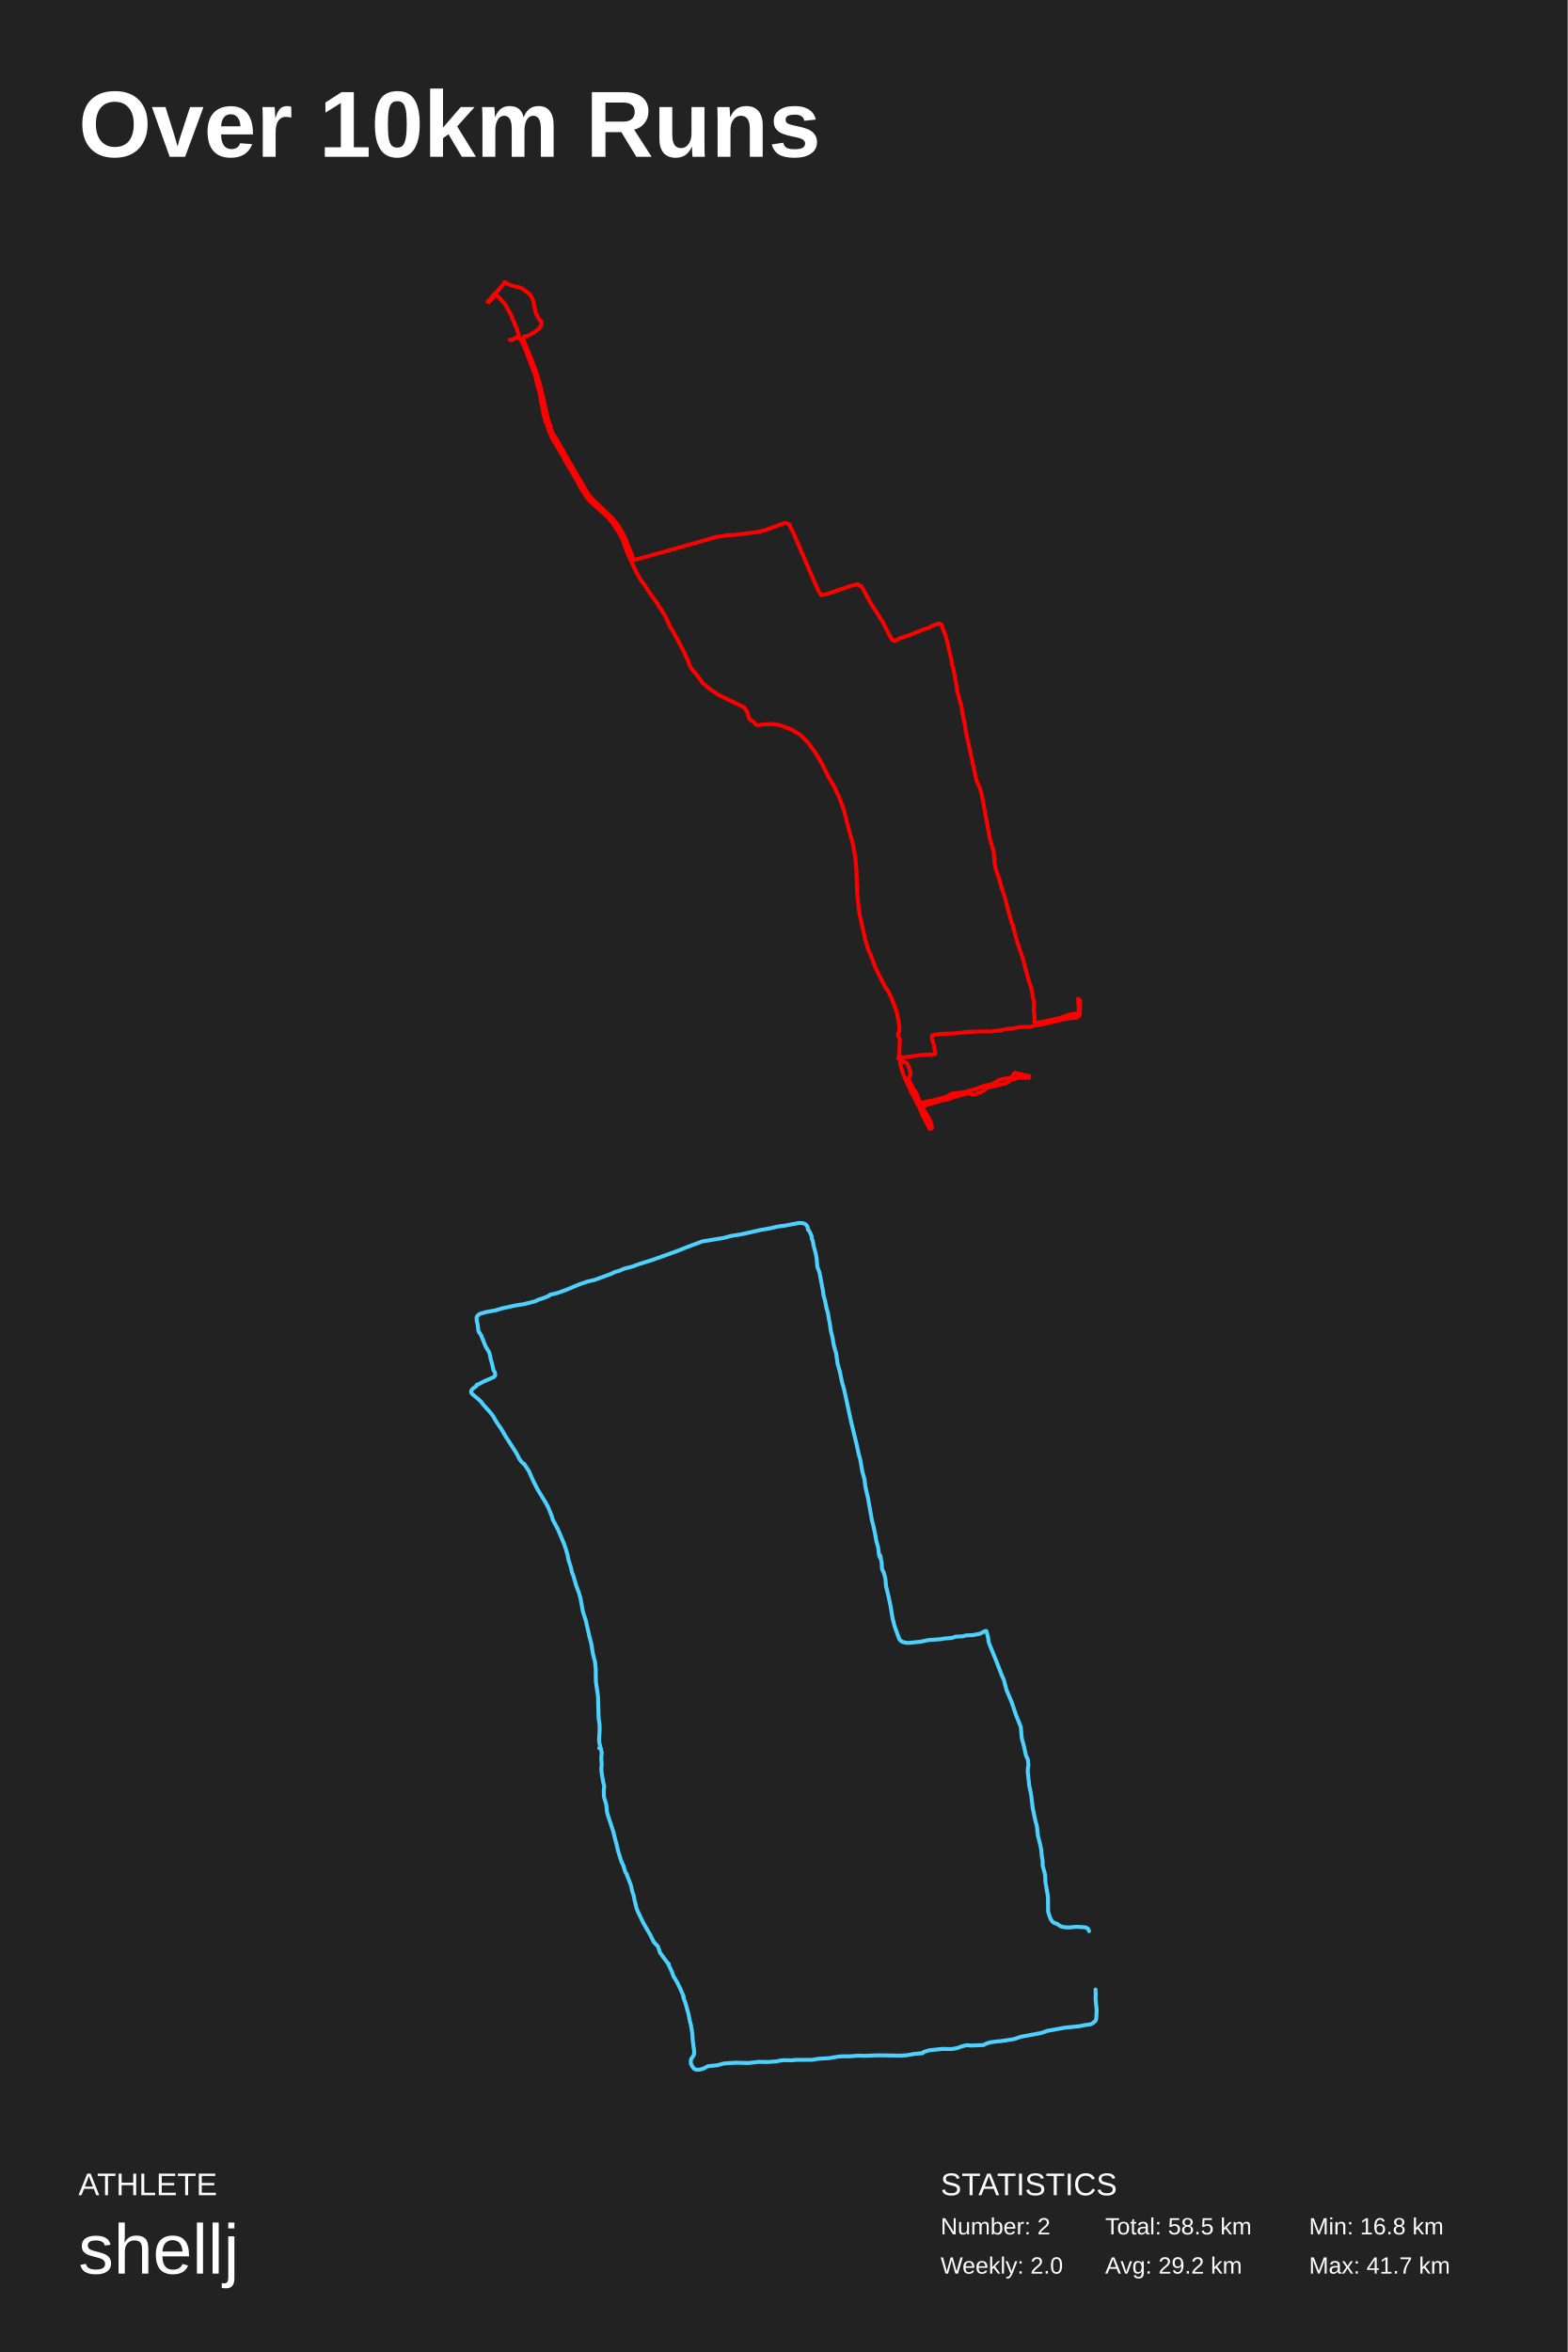
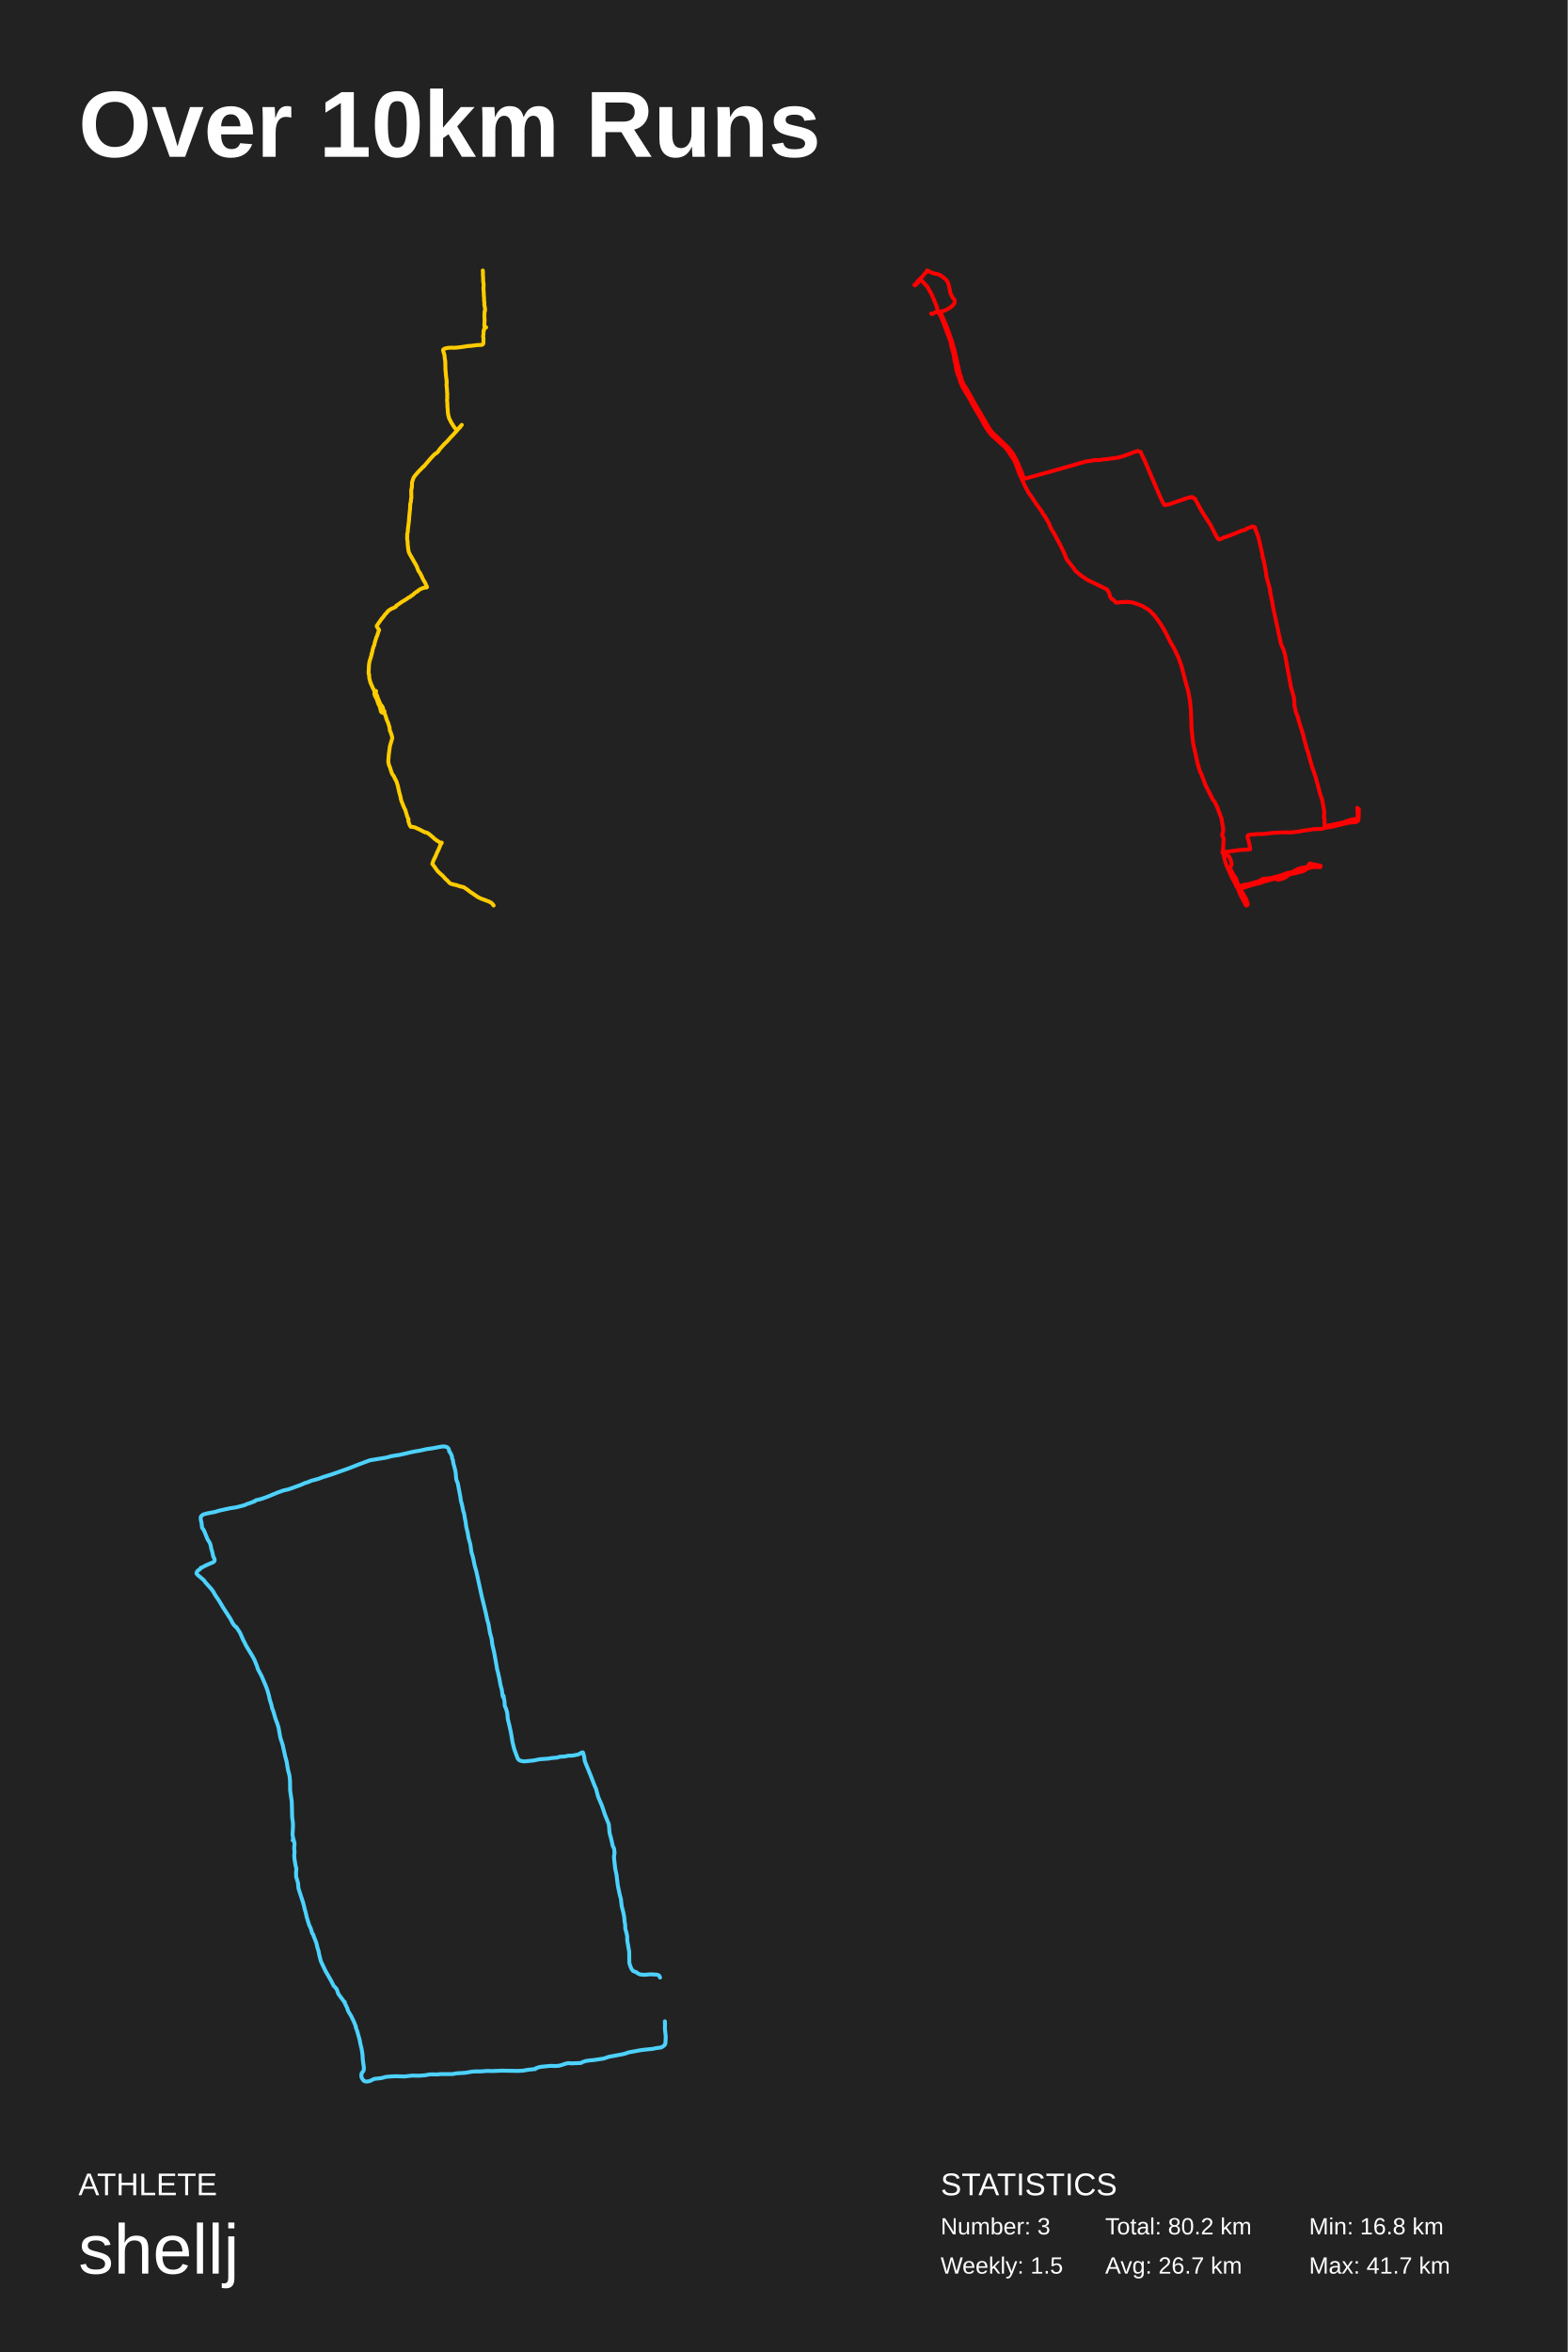
<svg xmlns="http://www.w3.org/2000/svg" baseProfile="full" height="300mm" version="1.1" viewBox="0,0,200,300" width="200mm">
  <defs />
  <rect fill="#222222" height="300" width="200" x="0" y="0" />
  <text fill="#FFFFFF" style="font-size:12px; font-family:Arial; font-weight:bold;" x="10" y="20">Over 10km Runs</text>
  <text fill="#FFFFFF" style="font-size:4px; font-family:Arial" x="10" y="280">ATHLETE</text>
  <text fill="#FFFFFF" style="font-size:9px; font-family:Arial" x="10" y="290">shellj</text>
  <text fill="#FFFFFF" style="font-size:4px; font-family:Arial" x="120" y="280">STATISTICS</text>
-   <text fill="#FFFFFF" style="font-size:3px; font-family:Arial" x="120" y="285">Number: 2</text>
-   <text fill="#FFFFFF" style="font-size:3px; font-family:Arial" x="120" y="290">Weekly: 2.0</text>
-   <text fill="#FFFFFF" style="font-size:3px; font-family:Arial" x="141" y="285">Total: 58.5 km</text>
-   <text fill="#FFFFFF" style="font-size:3px; font-family:Arial" x="141" y="290">Avg: 29.2 km</text>
+   <text fill="#FFFFFF" style="font-size:3px; font-family:Arial" x="120" y="285">Number: 3</text>
+   <text fill="#FFFFFF" style="font-size:3px; font-family:Arial" x="120" y="290">Weekly: 1.5</text>
+   <text fill="#FFFFFF" style="font-size:3px; font-family:Arial" x="141" y="285">Total: 80.2 km</text>
+   <text fill="#FFFFFF" style="font-size:3px; font-family:Arial" x="141" y="290">Avg: 26.7 km</text>
  <text fill="#FFFFFF" style="font-size:3px; font-family:Arial" x="167" y="285">Min: 16.8 km</text>
  <text fill="#FFFFFF" style="font-size:3px; font-family:Arial" x="167" y="290">Max: 41.7 km</text>
-   <polyline fill="none" points="137.545,127.385 137.627,128.865 137.586,129.153 137.487,129.249 136.601,129.374 135.024,129.893 132.815,130.364 132.15,130.451 131.97,130.364 131.97,129.211 131.879,129.115 131.92,127.981 131.559,125.982 131.255,125.136 130.451,122.137 129.818,120.302 129.26,118.293 129.219,117.928 129.096,117.822 128.513,115.736 128.275,114.727 127.651,112.824 127.462,112.064 127.059,110.949 126.871,110.065 126.78,108.69 126.271,106.883 125.253,101.365 124.966,100.375 124.58,99.577 123.192,93.155 123.118,92.569 122.749,90.819 122.691,90.223 122.1,88.098 121.985,87.156 121.591,85.137 121.427,84.762 121.476,84.752 121.353,84.089 120.77,81.55 120.556,80.867 120.22,80.079 120.22,79.877 120.138,79.685 119.867,79.55 119.513,79.569 119.448,79.646 118.816,79.867 118.413,80.127 117.863,80.262 115.876,81.079 115.515,81.166 115.277,81.3 114.874,81.367 114.382,81.656 113.996,81.742 113.799,81.569 113.413,80.916 112.567,79.242 111.114,76.992 109.89,74.742 109.693,74.742 109.504,74.54 109.34,74.531 108.527,74.733 105.538,75.761 104.865,75.896 104.742,75.886 104.496,75.511 103.954,74.358 101.293,68.145 100.76,67.078 100.727,66.905 100.275,66.703 100.037,66.732 97.68,67.597 96.794,67.837 93.608,68.241 92.721,68.261 92.253,68.376 91.391,68.482 85.774,70.088 81.283,71.328 81.02,71.386 80.831,71.328 80.355,70.097 79.633,68.357 78.984,67.174 78.163,66.126 75.593,63.673 75.133,63.164 72.522,58.72 71.003,55.998 70.584,55.383 70.223,54.575 70.182,54.18 69.952,53.642 69.016,49.535 68.539,47.871 67.833,45.879 66.823,43.484 66.741,43.119 66.832,42.946 67.349,42.83 67.571,42.724 68.26,42.33 68.728,41.945 69.049,41.531 69.065,41.051 68.704,40.598 68.351,39.915 68.03,38.386 67.825,37.876 67.505,37.472 66.585,36.779 66.093,36.596 65.74,36.558 65.189,36.385 64.787,36.221 64.467,36.0 64.335,36.019 64.22,36.279 63.851,36.654 63.638,36.962 62.734,37.857 62.439,38.299 62.192,38.463 62.324,38.53 62.422,38.472 63.186,37.674 63.35,37.616 64.409,38.761 65.157,40.098 65.953,42.003 66.199,42.792 66.117,42.897 65.337,43.369 65.181,43.388 65.05,43.33 65.181,43.398 65.51,43.263 66.043,42.994 66.199,43.051 66.561,43.542 66.979,44.456 68.195,47.688 68.4,48.323 68.441,48.679 68.925,50.487 69.008,51.208 69.18,51.824 69.328,52.805 69.574,53.728 69.747,54.036 70.059,55.046 70.436,55.893 71.725,58.037 72.005,58.624 73.671,61.423 74.098,62.26 74.69,63.183 75.141,63.789 75.47,64.125 77.621,66.049 78.114,66.664 79.017,68.039 79.345,68.636 80.068,70.607 81.094,72.809 81.759,74.011 82.071,74.377 82.901,75.656 83.919,77.04 84.009,77.29 84.37,77.752 84.994,78.819 85.462,79.906 85.889,80.579 87.105,82.848 87.729,84.175 88.082,85.089 89.108,86.377 89.675,87.156 90.586,87.906 91.703,88.656 94.946,90.223 95.348,90.838 95.422,91.242 95.619,91.694 95.816,91.886 96.129,92.05 96.424,92.425 96.687,92.492 97.393,92.396 98.543,92.357 99.495,92.501 100.932,93.03 102.081,93.722 103.05,94.674 104.077,96.097 104.775,97.251 105.785,99.26 106.327,100.164 107.09,101.76 107.649,103.298 108.273,105.73 108.773,107.518 109.094,109.229 109.25,110.882 109.356,113.987 109.619,116.419 110.44,120.09 110.342,119.84 110.375,119.811 110.449,120.023 110.752,121.109 111.032,121.676 111.713,123.512 113.002,126.03 113.224,126.27 113.675,127.173 114.431,129.144 114.743,130.998 114.718,131.508 114.57,131.825 114.57,132.075 114.759,132.449 114.8,132.699 114.726,134.285 114.612,135.015 114.825,135.131 114.784,135.159 114.866,135.726 115.178,136.908 116.262,139.32 116.853,140.397 117.017,140.839 117.214,141.06 117.625,142.117 118.61,143.99 118.717,144.0 118.873,143.904 118.873,143.548 118.577,142.76 117.781,141.415 117.765,141.175 117.863,141.06 120.482,140.272 120.893,140.243 121.295,140.06 122.995,139.561 123.479,139.465 123.832,139.493 123.997,139.628 124.317,139.589 125.204,139.282 125.54,139.071 125.729,138.859 125.951,138.753 126.616,138.552 126.977,138.532 127.388,138.379 128.151,138.225 128.718,137.975 128.808,137.802 128.964,137.725 129.662,137.543 130.311,137.447 131.247,137.475 131.329,137.254 129.457,136.851 129.268,137.101 129.137,137.418 128.012,137.62 127.421,137.783 127.084,138.014 126.797,138.119 126.69,138.283 125.631,138.465 124.506,138.898 123.603,139.147 123.389,139.157 123.249,139.253 122.814,139.349 121.427,139.484 120.877,139.839 118.906,140.416 118.389,140.445 117.732,140.656 117.543,140.666 117.387,140.598 117.272,140.445 116.911,139.416 116.525,138.859 115.991,137.869 115.933,137.504 116.147,137.101 116.163,136.87 116.016,136.303 115.753,135.678 115.597,135.525 115.359,135.477 115.096,135.217 114.809,135.208 114.973,134.765 114.768,134.948 114.735,134.852 114.866,134.89 115.392,134.862 117.543,134.564 119.3,134.458 119.325,134.333 119.152,133.353 118.873,132.382 118.898,132.104 119.136,131.979 120.614,131.844 121.55,131.834 123.323,131.633 125.22,131.556 126.23,131.575 127.766,131.402 128.275,131.267 129.358,131.152 130.089,131.008 131.477,130.97 132.011,130.797 133.349,130.576 136.141,129.903 137.364,129.797 137.512,129.72 137.471,129.701 137.643,129.595 137.758,129.413 137.808,127.606" stroke="red" stroke-linecap="round" stroke-linejoin="round" stroke-width="0.5" />
-   <polyline fill="none" points="138.94,246.319 138.811,246.018 138.756,245.975 138.61,245.89 138.39,245.825 137.326,245.761 136.391,245.847 135.841,245.825 135.475,245.761 135.237,245.654 134.833,245.375 134.485,245.267 134.302,245.139 134.063,244.817 133.88,244.366 133.715,243.83 133.697,241.941 133.367,240.031 133.348,239.302 133.257,238.829 133.018,237.971 133.018,237.392 132.89,236.641 132.853,236.061 132.688,235.203 132.413,234.151 132.285,232.949 132.083,232.198 131.753,230.632 131.533,228.808 131.313,227.799 131.112,225.953 131.13,225.588 131.203,225.159 131.13,224.408 130.892,223.915 130.617,222.67 130.415,221.962 130.342,221.618 130.232,220.266 129.59,218.678 129.058,217.09 128.417,215.587 128.05,214.214 127.83,213.742 127.115,211.896 126.308,209.921 126.125,209.449 126.052,208.827 125.868,208.14 125.795,208.033 125.832,208.033 125.795,208.076 125.667,208.033 125.63,208.054 125.135,208.333 124.952,208.398 124.072,208.569 123.283,208.591 122.788,208.719 121.908,208.762 121.45,208.913 120.423,208.998 119.983,209.084 118.462,209.192 117.398,209.406 115.877,209.557 115.565,209.535 115.162,209.428 114.978,209.342 114.74,209.084 114.612,208.762 114.135,207.453 113.86,206.359 113.603,204.792 113.365,203.676 113.035,202.302 112.98,201.615 112.925,201.207 112.723,200.521 112.632,200.37 112.522,200.07 112.485,199.361 112.283,198.353 112.357,198.567 112.357,198.675 112.302,198.718 112.228,198.61 112.155,198.396 112.027,197.365 111.807,196.593 111.605,195.455 111.367,194.403 111.22,193.867 111.165,193.502 110.743,191.119 110.413,189.681 110.285,188.694 110.01,187.685 109.753,186.182 109.57,185.56 109.277,184.207 108.58,181.331 107.7,177.274 107.407,176.244 107.132,174.891 106.857,173.947 106.673,172.637 106.38,171.607 106.215,170.641 105.977,169.653 105.867,168.816 105.757,168.301 105.61,167.399 105.463,166.949 105.262,165.94 105.06,165.21 104.987,164.63 104.547,162.312 104.272,161.582 104.18,160.487 104.07,159.907 103.777,158.812 103.703,158.297 103.593,158.082 103.52,157.589 103.208,156.966 103.08,156.859 103.043,156.537 102.897,156.279 102.75,156.15 102.512,156.043 102.273,156.0 101.87,156.0 100.165,156.322 99.212,156.451 98.277,156.666 96.938,156.902 94.683,157.417 93.217,157.653 92.392,157.889 89.605,158.34 87.698,159.048 86.177,159.65 84.38,160.294 83.042,160.766 81.575,161.217 80.787,161.517 79.577,161.839 79.1,162.054 78.458,162.247 77.908,162.505 75.837,163.256 74.92,163.471 73.93,163.814 72.335,164.48 71.345,164.845 70.758,165.017 70.172,165.145 70.007,165.317 70.043,165.253 69.805,165.381 69.383,165.553 68.668,165.789 68.265,165.983 66.835,166.347 65.845,166.498 64.049,166.884 63.187,167.142 62.014,167.356 61.372,167.528 61.115,167.636 60.895,167.85 60.804,168.022 60.822,168.494 60.932,168.902 61.042,169.804 61.372,170.297 61.959,171.757 62.38,172.444 62.509,172.852 62.619,173.432 62.765,173.904 62.949,174.741 63.114,175.02 63.187,175.299 63.132,175.514 62.967,175.664 61.684,176.222 61.005,176.587 60.822,176.63 60.73,176.845 60.419,177.038 60.18,177.274 60.089,177.532 60.125,177.66 60.272,177.832 61.17,178.583 61.409,178.82 61.61,179.12 62.527,180.129 62.894,180.601 63.352,181.395 63.957,182.276 64.525,183.242 65.882,185.345 66.267,186.096 66.523,186.44 66.798,186.719 66.89,186.74 66.89,186.719 66.89,186.762 67.477,187.642 67.99,188.801 68.577,189.96 69.622,191.677 69.952,192.3 70.355,193.287 70.538,193.867 71.198,195.112 71.95,196.893 72.152,197.473 72.408,198.353 72.537,198.997 72.848,199.984 72.958,200.521 73.142,200.971 73.508,202.238 73.838,203.118 74.058,203.869 74.315,205.307 74.407,205.693 74.737,206.702 75.177,208.677 75.433,209.642 75.635,210.909 75.91,211.982 76.002,212.926 76.02,214.493 76.295,216.403 76.368,219.107 76.497,220.051 76.497,220.76 76.423,222.004 76.515,222.562 76.588,222.734 76.57,222.863 76.442,222.97 76.607,222.992 76.607,222.949 76.662,223.035 76.772,223.614 76.717,224.065 76.717,224.515 76.772,224.988 76.717,225.524 76.753,226.125 76.955,227.327 77.083,227.799 77.028,228.4 77.047,229.172 77.358,230.245 77.432,231.082 77.523,231.447 78.238,233.615 78.55,234.881 78.623,235.095 78.88,236.19 79.137,237.005 79.265,237.413 79.522,237.95 79.778,238.808 79.943,239.001 80.053,239.366 80.2,239.709 80.493,240.482 80.658,241.233 80.86,241.855 80.952,242.37 81.135,243.1 81.227,243.465 81.373,243.808 82.015,245.16 82.987,246.855 83.427,247.735 83.848,248.164 83.958,248.336 84.215,249.087 85.022,250.181 85.15,250.353 85.315,250.482 85.315,250.546 85.26,250.525 85.26,250.546 85.718,251.49 85.847,251.898 85.957,252.134 86.378,252.821 86.818,253.722 87.222,254.687 87.222,254.73 87.167,254.709 87.167,254.752 87.423,255.417 87.827,256.855 88.01,257.777 88.157,258.357 88.322,259.344 88.377,260.288 88.56,261.618 88.56,261.94 88.487,262.176 88.193,262.605 88.138,262.777 88.138,263.206 88.285,263.528 88.542,263.871 88.78,263.979 89.055,264.0 89.403,263.957 89.715,263.85 90.32,263.549 91.53,263.421 92.318,263.206 93.088,263.142 94.005,263.099 95.453,263.142 96.773,262.992 97.928,263.013 99.083,262.927 99.542,262.82 100.018,262.777 100.99,262.798 101.668,262.734 103.612,262.734 104.363,262.605 105.775,262.519 106.93,262.326 107.48,262.283 108.397,262.283 109.533,262.198 110.358,262.219 112.008,262.155 114.777,262.198 115.62,262.155 116.628,261.983 117.71,261.876 117.71,261.897 117.747,261.79 117.802,261.747 118.48,261.532 118.773,261.49 120.277,261.339 121.12,261.361 121.597,261.339 122.183,261.211 122.642,261.039 123.283,260.867 123.925,260.91 125.502,260.846 125.795,260.674 126.327,260.502 127.097,260.395 127.647,260.352 129.352,260.095 130.232,259.794 132.67,259.344 133.128,259.215 133.587,259.043 135.841,258.636 137.711,258.443 138.316,258.314 139.123,258.207 139.38,258.078 139.691,257.82 139.801,257.67 139.856,257.477 139.911,256.404 139.765,254.945 139.783,254.366 139.765,253.765" stroke="#4dd2ff" stroke-linecap="round" stroke-linejoin="round" stroke-width="0.5" />
+   <polyline fill="none" points="62.975,115.5 62.818,115.282 62.662,115.146 62.354,114.98 62.045,114.874 61.924,114.803 61.879,114.821 61.747,114.744 61.515,114.679 61.055,114.467 60.823,114.325 59.939,113.723 59.565,113.433 59.166,113.167 58.63,113.038 58.211,112.89 57.983,112.854 57.519,112.719 57.352,112.624 57.155,112.4 56.786,112.051 56.483,111.715 55.851,111.142 55.306,110.386 55.154,110.191 55.21,110.055 55.245,109.884 55.386,109.565 55.578,109.187 55.765,108.721 55.922,108.431 56.195,107.758 56.351,107.522 56.357,107.474 56.245,107.492 56.17,107.48 55.74,107.215 55.417,106.978 55.275,106.831 54.745,106.388 54.523,106.234 54.482,106.234 54.386,106.181 54.27,106.175 54.194,106.151 53.462,105.773 52.946,105.543 52.785,105.496 52.542,105.466 52.446,105.46 52.436,105.472 52.406,105.455 52.305,105.325 52.209,105.094 52.087,104.699 52.087,104.586 52.123,104.527 52.118,104.504 51.966,104.191 51.708,103.311 51.532,102.962 51.223,102.194 51.143,101.917 51.082,101.574 50.935,101.066 50.759,100.257 50.612,99.761 50.496,99.495 50.385,99.324 50.284,99.07 50.082,98.792 50.011,98.662 49.869,98.266 49.768,97.918 49.637,97.622 49.546,97.238 49.536,97.043 49.602,96.217 49.748,95.159 50.041,94.173 50.041,94.102 49.96,93.747 49.91,93.653 49.88,93.505 49.778,93.275 49.723,93.103 49.703,92.979 49.718,92.885 49.536,92.264 49.309,91.721 49.192,91.302 49.096,91.083 48.955,90.622 48.884,90.474 48.844,90.274 48.778,90.132 48.561,89.854 48.475,89.701 48.232,89.116 48.091,88.72 47.939,88.395 47.934,88.294 47.98,88.141 47.965,88.129 47.98,88.159 47.914,88.289 47.854,88.324 47.778,88.33 47.763,88.354 47.763,88.495 47.803,88.655 47.899,88.885 47.98,88.998 48.081,89.228 48.278,89.801 48.45,90.114 48.465,90.244 48.551,90.492 48.596,90.746 48.647,90.823 48.707,90.87 48.778,90.906 48.92,90.918 48.965,90.87 49.051,90.764 49.051,90.728 48.97,90.693 48.915,90.628 48.798,90.28 48.733,90.144 48.47,89.766 48.258,89.37 47.995,88.832 47.859,88.484 47.722,88.052 47.545,87.71 47.257,87.042 47.106,86.475 47.096,86.026 47.07,85.996 47.045,85.996 47.025,85.837 47.07,84.826 47.136,84.389 47.399,83.538 47.394,83.408 47.434,83.408 47.439,83.373 47.409,83.373 47.394,83.397 47.424,83.379 47.495,83.142 47.545,82.835 47.606,82.688 47.621,82.534 47.753,82.298 47.778,82.103 47.869,81.766 48.025,81.281 48.126,81.063 48.268,80.602 48.364,80.365 48.328,80.271 48.308,80.253 48.293,80.259 48.263,80.224 48.056,79.875 48.061,79.834 48.293,79.485 48.672,78.953 48.95,78.622 49.101,78.398 49.389,78.102 49.511,77.925 49.93,77.653 50.036,77.606 50.173,77.565 50.486,77.393 50.562,77.305 50.562,77.251 50.698,77.169 51.244,76.785 51.764,76.477 52.123,76.223 52.35,76.117 52.461,75.999 52.673,75.875 52.896,75.662 53.083,75.52 53.194,75.455 53.244,75.443 53.239,75.461 53.239,75.425 53.239,75.437 53.426,75.278 53.623,75.148 54.007,74.988 54.351,74.923 54.401,74.864 54.401,74.947 54.401,74.923 54.432,74.876 54.447,74.899 54.422,74.876 54.437,74.87 54.462,74.894 54.477,74.882 54.235,74.332 54.002,73.948 53.851,73.647 53.78,73.452 53.669,73.274 53.578,73.068 53.553,73.026 53.467,72.949 53.376,72.802 53.153,72.211 52.224,70.585 52.148,70.39 52.077,70.012 52.017,69.492 51.996,69.061 51.941,68.694 51.936,68.57 51.961,68.422 51.941,68.198 52.022,67.831 52.042,67.435 52.173,66.437 52.199,66.005 52.31,64.9 52.335,64.338 52.421,63.936 52.441,63.594 52.476,63.564 52.481,63.529 52.461,62.553 52.547,62.134 52.562,61.531 52.754,60.952 52.891,60.739 53.113,60.467 53.411,60.13 53.81,59.728 53.977,59.533 54.022,59.545 54.967,58.445 55.235,58.156 55.467,57.925 55.73,57.765 55.861,57.635 55.861,57.606 55.942,57.553 56.048,57.352 56.2,57.174 56.639,56.684 57.064,56.276 57.473,55.803 57.857,55.413 58.069,55.164 58.226,55.011 58.665,54.455 58.817,54.325 58.888,54.213 58.913,54.195 58.873,54.219 58.686,54.502 58.605,54.579 58.362,54.816 58.302,54.845 58.256,54.828 58.115,54.697 57.908,54.426 57.529,53.823 57.473,53.687 57.306,53.379 57.2,52.989 57.155,52.758 57.074,51.759 57.079,51.505 57.039,51.139 57.039,50.938 57.064,50.754 57.044,50.512 57.074,50.281 57.044,50.128 57.013,49.566 56.963,49.069 56.993,48.815 56.983,48.602 56.897,47.917 56.826,47.077 56.806,46.078 56.756,45.806 56.7,45.268 56.559,44.83 56.528,44.635 56.584,44.541 56.71,44.481 56.932,44.41 57.241,44.363 57.69,44.345 57.908,44.363 58.544,44.31 59.403,44.192 59.595,44.156 59.6,44.138 59.711,44.144 60.252,44.097 60.767,44.026 61.338,43.991 61.419,44.002 61.5,43.979 61.576,43.937 61.651,43.849 61.672,43.754 61.677,43.11 61.636,42.903 61.677,42.654 61.692,42.187 61.712,42.14 61.762,42.099 61.752,41.98 61.924,41.762 61.934,41.732 62.02,41.762 61.97,41.738 61.97,41.702 61.818,41.685 61.788,41.543 61.823,40.839 61.798,40.396 61.803,40.029 61.818,39.733 61.838,39.727 61.858,39.704 61.884,39.426 61.793,38.87 61.793,38.563 61.757,38.338 61.757,37.989 61.727,37.741 61.712,37.303 61.677,36.865 61.692,36.635 61.672,36.635 61.692,36.558 61.702,36.262 61.646,35.902 61.631,35.292 61.606,35.115 61.616,34.707 61.591,34.5" stroke="#ffcc00" stroke-linecap="round" stroke-linejoin="round" stroke-width="0.5" />
+   <polyline fill="none" points="173.159,103.039 173.22,104.149 173.189,104.365 173.116,104.437 172.45,104.531 171.268,104.92 169.611,105.273 169.113,105.338 168.977,105.273 168.977,104.408 168.909,104.336 168.94,103.486 168.669,101.986 168.441,101.352 167.838,99.103 167.364,97.726 166.945,96.22 166.914,95.946 166.822,95.866 166.385,94.302 166.206,93.545 165.738,92.118 165.596,91.548 165.295,90.712 165.153,90.049 165.085,89.018 164.703,87.662 163.94,83.524 163.724,82.781 163.435,82.183 162.394,77.366 162.339,76.927 162.061,75.614 162.018,75.167 161.575,73.574 161.489,72.867 161.193,71.352 161.07,71.071 161.107,71.064 161.015,70.566 160.577,68.663 160.417,68.151 160.165,67.559 160.165,67.408 160.103,67.264 159.9,67.163 159.635,67.177 159.586,67.235 159.112,67.401 158.81,67.595 158.397,67.696 156.907,68.309 156.636,68.374 156.457,68.475 156.156,68.526 155.786,68.742 155.497,68.807 155.349,68.677 155.06,68.187 154.425,66.932 153.335,65.244 152.418,63.557 152.27,63.557 152.128,63.405 152.005,63.398 151.395,63.549 149.154,64.321 148.649,64.422 148.556,64.415 148.372,64.134 147.965,63.268 145.97,58.609 145.57,57.808 145.545,57.678 145.206,57.527 145.028,57.549 143.26,58.198 142.595,58.378 140.206,58.681 139.541,58.695 139.19,58.782 138.543,58.861 134.331,60.066 130.962,60.996 130.765,61.04 130.624,60.996 130.266,60.073 129.724,58.768 129.238,57.88 128.622,57.094 126.695,55.255 126.35,54.873 124.391,51.54 123.252,49.499 122.938,49.037 122.667,48.431 122.636,48.135 122.464,47.731 121.762,44.651 121.405,43.403 120.875,41.91 120.118,40.113 120.056,39.839 120.124,39.709 120.512,39.623 120.678,39.543 121.195,39.247 121.546,38.959 121.786,38.649 121.799,38.288 121.528,37.949 121.263,37.437 121.023,36.289 120.869,35.907 120.629,35.604 119.939,35.084 119.569,34.947 119.305,34.918 118.892,34.789 118.59,34.666 118.35,34.5 118.252,34.514 118.165,34.709 117.888,34.991 117.728,35.222 117.051,35.893 116.829,36.224 116.644,36.347 116.743,36.398 116.817,36.354 117.389,35.755 117.513,35.712 118.307,36.571 118.867,37.574 119.465,39.002 119.65,39.594 119.588,39.673 119.003,40.027 118.886,40.041 118.787,39.998 118.886,40.048 119.132,39.947 119.533,39.745 119.65,39.789 119.92,40.156 120.235,40.842 121.146,43.266 121.3,43.742 121.331,44.009 121.694,45.365 121.756,45.906 121.885,46.368 121.996,47.104 122.181,47.796 122.31,48.027 122.544,48.785 122.827,49.419 123.794,51.028 124.003,51.468 125.254,53.567 125.574,54.195 126.017,54.887 126.356,55.342 126.602,55.594 128.216,57.037 128.585,57.498 129.263,58.53 129.509,58.977 130.051,60.455 130.821,62.107 131.319,63.008 131.553,63.283 132.175,64.242 132.939,65.28 133.007,65.468 133.278,65.814 133.746,66.614 134.097,67.429 134.417,67.934 135.328,69.636 135.796,70.631 136.061,71.316 136.831,72.283 137.256,72.867 137.94,73.429 138.777,73.992 141.21,75.167 141.511,75.629 141.567,75.931 141.715,76.27 141.862,76.415 142.096,76.537 142.318,76.818 142.515,76.869 143.045,76.797 143.907,76.768 144.621,76.876 145.699,77.273 146.561,77.792 147.288,78.506 148.058,79.573 148.581,80.438 149.338,81.945 149.745,82.623 150.318,83.82 150.736,84.973 151.204,86.797 151.58,88.138 151.82,89.422 151.937,90.662 152.017,92.99 152.214,94.814 152.83,97.568 152.756,97.38 152.781,97.359 152.836,97.517 153.064,98.332 153.274,98.757 153.785,100.134 154.752,102.022 154.918,102.203 155.257,102.88 155.823,104.358 156.057,105.749 156.039,106.131 155.928,106.369 155.928,106.556 156.069,106.837 156.1,107.025 156.045,108.214 155.959,108.761 156.119,108.848 156.088,108.87 156.15,109.295 156.384,110.181 157.196,111.99 157.64,112.797 157.763,113.129 157.911,113.295 158.219,114.087 158.958,115.493 159.038,115.5 159.155,115.428 159.155,115.161 158.933,114.57 158.336,113.561 158.323,113.381 158.397,113.295 160.362,112.704 160.67,112.682 160.971,112.545 162.246,112.17 162.61,112.098 162.874,112.12 162.998,112.221 163.238,112.192 163.903,111.961 164.155,111.803 164.297,111.644 164.463,111.565 164.962,111.414 165.233,111.399 165.541,111.284 166.114,111.169 166.539,110.981 166.606,110.852 166.723,110.794 167.247,110.657 167.733,110.585 168.435,110.607 168.497,110.441 167.093,110.138 166.951,110.325 166.853,110.563 166.009,110.715 165.566,110.837 165.313,111.01 165.097,111.089 165.017,111.212 164.223,111.349 163.379,111.673 162.702,111.861 162.542,111.868 162.437,111.94 162.111,112.012 161.07,112.113 160.657,112.379 159.179,112.812 158.791,112.834 158.299,112.992 158.157,112.999 158.04,112.949 157.954,112.834 157.683,112.062 157.394,111.644 156.993,110.902 156.95,110.628 157.11,110.325 157.123,110.152 157.012,109.727 156.815,109.259 156.698,109.143 156.519,109.107 156.322,108.913 156.106,108.906 156.23,108.574 156.076,108.711 156.051,108.639 156.15,108.668 156.544,108.646 158.157,108.423 159.475,108.343 159.493,108.25 159.364,107.515 159.155,106.787 159.173,106.578 159.352,106.484 160.46,106.383 161.162,106.376 162.493,106.224 163.915,106.167 164.673,106.181 165.824,106.051 166.206,105.951 167.019,105.864 167.567,105.756 168.608,105.727 169.008,105.597 170.012,105.432 172.106,104.927 173.023,104.848 173.134,104.79 173.103,104.776 173.233,104.696 173.319,104.56 173.356,103.204" stroke="red" stroke-linecap="round" stroke-linejoin="round" stroke-width="0.5" />
+   <polyline fill="none" points="84.205,252.239 84.109,252.014 84.067,251.982 83.957,251.917 83.792,251.869 82.995,251.821 82.294,251.885 81.881,251.869 81.606,251.821 81.427,251.74 81.125,251.531 80.864,251.45 80.726,251.354 80.547,251.112 80.41,250.774 80.286,250.372 80.272,248.956 80.025,247.523 80.011,246.976 79.942,246.622 79.764,245.978 79.764,245.544 79.667,244.98 79.64,244.546 79.516,243.902 79.31,243.113 79.214,242.212 79.062,241.649 78.815,240.474 78.65,239.106 78.485,238.349 78.334,236.965 78.347,236.691 78.402,236.369 78.347,235.806 78.169,235.436 77.962,234.502 77.811,233.971 77.756,233.714 77.674,232.7 77.192,231.508 76.794,230.317 76.312,229.191 76.037,228.16 75.872,227.806 75.336,226.422 74.731,224.941 74.594,224.587 74.539,224.12 74.401,223.605 74.346,223.524 74.374,223.524 74.346,223.557 74.25,223.524 74.222,223.541 73.851,223.75 73.714,223.798 73.054,223.927 72.462,223.943 72.091,224.04 71.431,224.072 71.087,224.184 70.317,224.249 69.987,224.313 68.846,224.394 68.049,224.555 66.907,224.667 66.674,224.651 66.371,224.571 66.234,224.506 66.055,224.313 65.959,224.072 65.601,223.09 65.395,222.269 65.202,221.094 65.024,220.257 64.776,219.226 64.735,218.711 64.694,218.406 64.542,217.89 64.474,217.778 64.391,217.552 64.364,217.021 64.212,216.265 64.267,216.425 64.267,216.506 64.226,216.538 64.171,216.458 64.116,216.297 64.02,215.524 63.855,214.944 63.704,214.091 63.525,213.302 63.415,212.9 63.374,212.626 63.057,210.839 62.81,209.761 62.714,209.02 62.507,208.264 62.315,207.137 62.177,206.67 61.957,205.656 61.435,203.498 60.775,200.456 60.555,199.683 60.349,198.668 60.142,197.96 60.005,196.978 59.785,196.205 59.661,195.481 59.482,194.74 59.4,194.112 59.317,193.726 59.207,193.05 59.097,192.711 58.946,191.955 58.795,191.407 58.74,190.973 58.41,189.234 58.204,188.686 58.135,187.865 58.052,187.43 57.832,186.609 57.777,186.223 57.695,186.062 57.64,185.691 57.406,185.225 57.31,185.144 57.282,184.903 57.172,184.709 57.062,184.613 56.884,184.532 56.705,184.5 56.402,184.5 55.124,184.742 54.409,184.838 53.708,184.999 52.704,185.176 51.013,185.563 49.913,185.74 49.294,185.917 47.204,186.255 45.774,186.786 44.633,187.237 43.285,187.72 42.281,188.074 41.181,188.413 40.59,188.638 39.683,188.879 39.325,189.04 38.844,189.185 38.431,189.379 36.878,189.942 36.19,190.103 35.448,190.361 34.251,190.86 33.509,191.134 33.069,191.262 32.629,191.359 32.505,191.488 32.533,191.439 32.354,191.536 32.038,191.665 31.501,191.842 31.199,191.987 30.126,192.261 29.384,192.373 28.036,192.663 27.39,192.856 26.51,193.017 26.029,193.146 25.836,193.227 25.671,193.388 25.603,193.516 25.616,193.871 25.699,194.177 25.781,194.853 26.029,195.223 26.469,196.318 26.785,196.833 26.881,197.139 26.964,197.574 27.074,197.928 27.211,198.556 27.335,198.765 27.39,198.974 27.349,199.135 27.225,199.248 26.263,199.667 25.754,199.94 25.616,199.973 25.548,200.134 25.314,200.278 25.135,200.456 25.066,200.649 25.094,200.745 25.204,200.874 25.878,201.438 26.056,201.615 26.208,201.84 26.895,202.597 27.17,202.951 27.514,203.547 27.968,204.207 28.394,204.931 29.411,206.509 29.7,207.072 29.893,207.33 30.099,207.539 30.168,207.555 30.168,207.539 30.168,207.571 30.608,208.231 30.993,209.101 31.433,209.97 32.216,211.258 32.464,211.725 32.766,212.465 32.904,212.9 33.399,213.834 33.963,215.17 34.114,215.604 34.306,216.265 34.403,216.747 34.636,217.488 34.719,217.89 34.856,218.228 35.131,219.178 35.379,219.838 35.544,220.402 35.736,221.48 35.805,221.77 36.053,222.526 36.383,224.007 36.575,224.732 36.726,225.681 36.933,226.486 37.001,227.195 37.015,228.37 37.221,229.802 37.276,231.83 37.373,232.539 37.373,233.07 37.318,234.003 37.386,234.422 37.441,234.551 37.428,234.647 37.331,234.728 37.455,234.744 37.455,234.712 37.496,234.776 37.579,235.211 37.538,235.549 37.538,235.887 37.579,236.241 37.538,236.643 37.565,237.094 37.716,237.995 37.813,238.349 37.771,238.8 37.785,239.379 38.019,240.184 38.074,240.812 38.143,241.085 38.679,242.711 38.913,243.661 38.968,243.822 39.16,244.642 39.353,245.254 39.449,245.56 39.641,245.962 39.834,246.606 39.958,246.751 40.04,247.024 40.15,247.282 40.37,247.861 40.494,248.425 40.645,248.891 40.714,249.278 40.851,249.825 40.92,250.099 41.03,250.356 41.511,251.37 42.24,252.641 42.57,253.301 42.886,253.623 42.969,253.752 43.161,254.315 43.766,255.136 43.863,255.265 43.986,255.361 43.986,255.41 43.945,255.393 43.945,255.41 44.289,256.118 44.385,256.423 44.468,256.6 44.784,257.115 45.114,257.791 45.416,258.516 45.416,258.548 45.375,258.532 45.375,258.564 45.568,259.063 45.87,260.141 46.008,260.833 46.118,261.268 46.241,262.008 46.283,262.716 46.42,263.714 46.42,263.955 46.365,264.132 46.145,264.454 46.104,264.583 46.104,264.905 46.214,265.146 46.406,265.403 46.585,265.484 46.791,265.5 47.053,265.468 47.286,265.387 47.74,265.162 48.648,265.065 49.239,264.905 49.816,264.856 50.504,264.824 51.59,264.856 52.58,264.744 53.446,264.76 54.313,264.695 54.656,264.615 55.014,264.583 55.742,264.599 56.251,264.551 57.709,264.551 58.272,264.454 59.331,264.39 60.197,264.245 60.61,264.213 61.297,264.213 62.15,264.148 62.769,264.164 64.006,264.116 66.082,264.148 66.715,264.116 67.471,263.987 68.282,263.907 68.282,263.923 68.31,263.842 68.351,263.81 68.86,263.649 69.08,263.617 70.207,263.504 70.84,263.521 71.197,263.504 71.637,263.408 71.981,263.279 72.462,263.15 72.944,263.183 74.126,263.134 74.346,263.006 74.745,262.877 75.322,262.796 75.735,262.764 77.014,262.571 77.674,262.346 79.502,262.008 79.846,261.911 80.19,261.783 81.881,261.477 83.284,261.332 83.737,261.235 84.342,261.155 84.535,261.058 84.769,260.865 84.851,260.753 84.892,260.608 84.934,259.803 84.824,258.709 84.837,258.274 84.824,257.824" stroke="#4dd2ff" stroke-linecap="round" stroke-linejoin="round" stroke-width="0.5" />
</svg>
